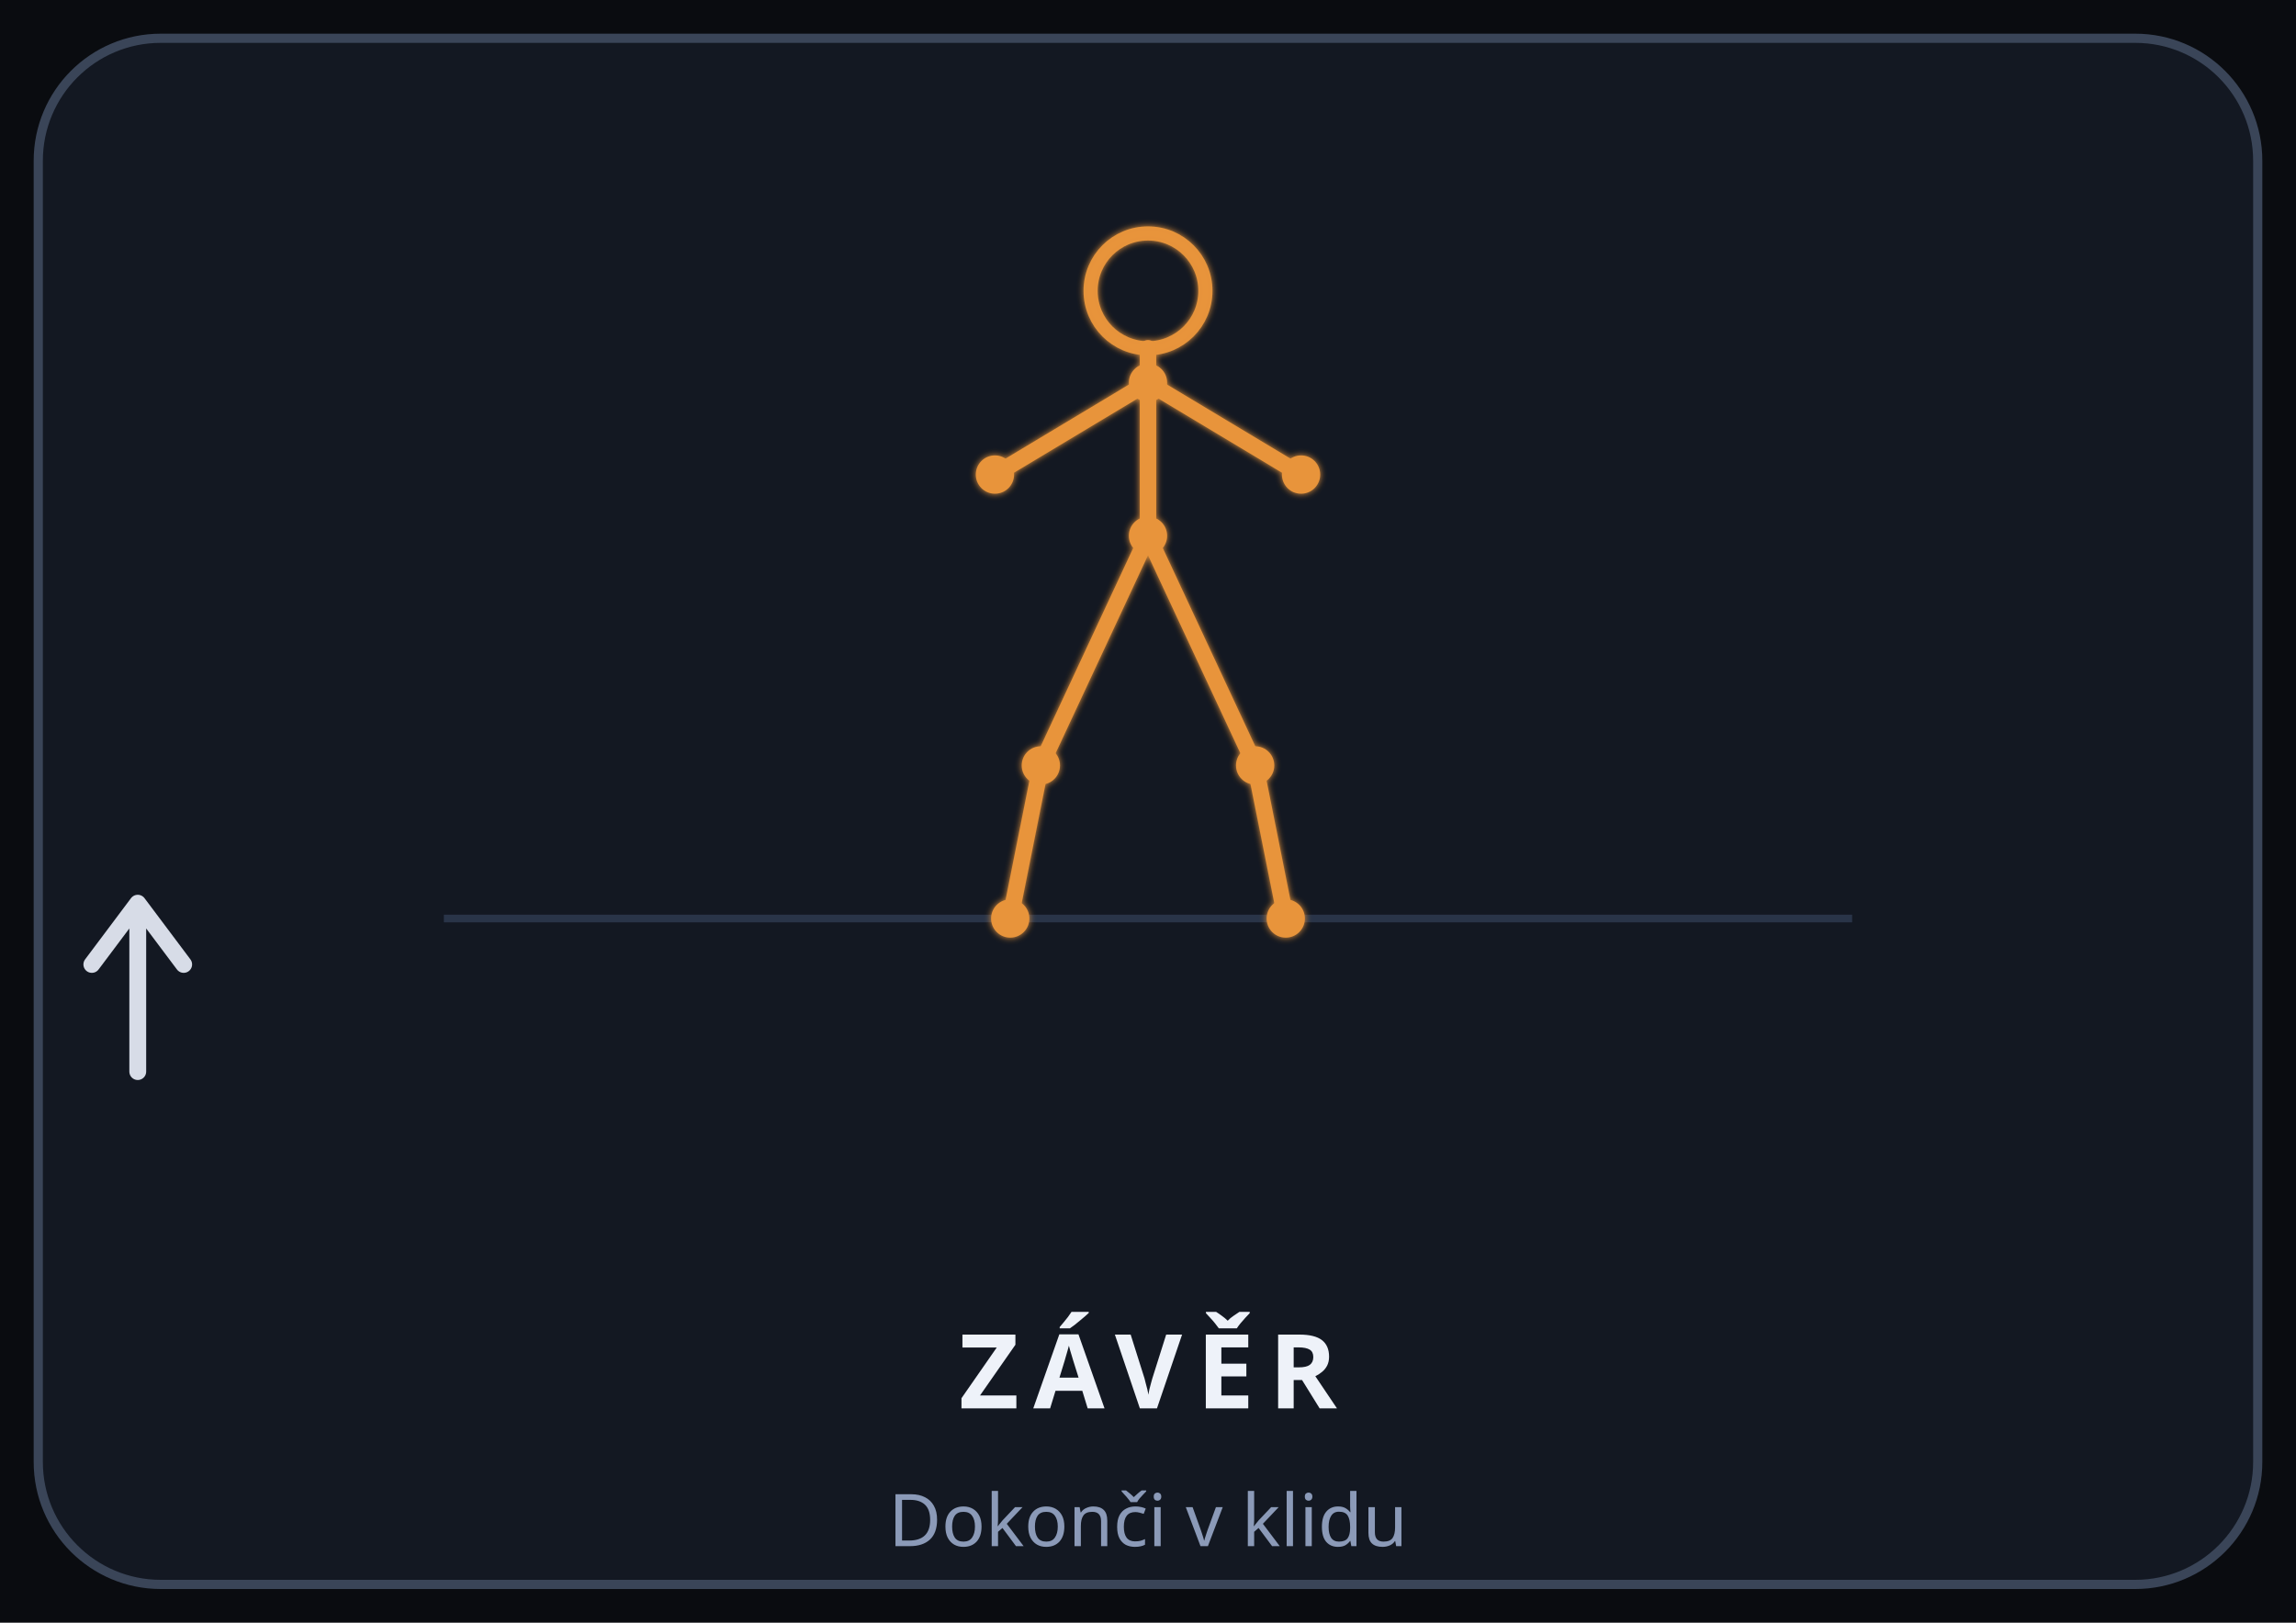
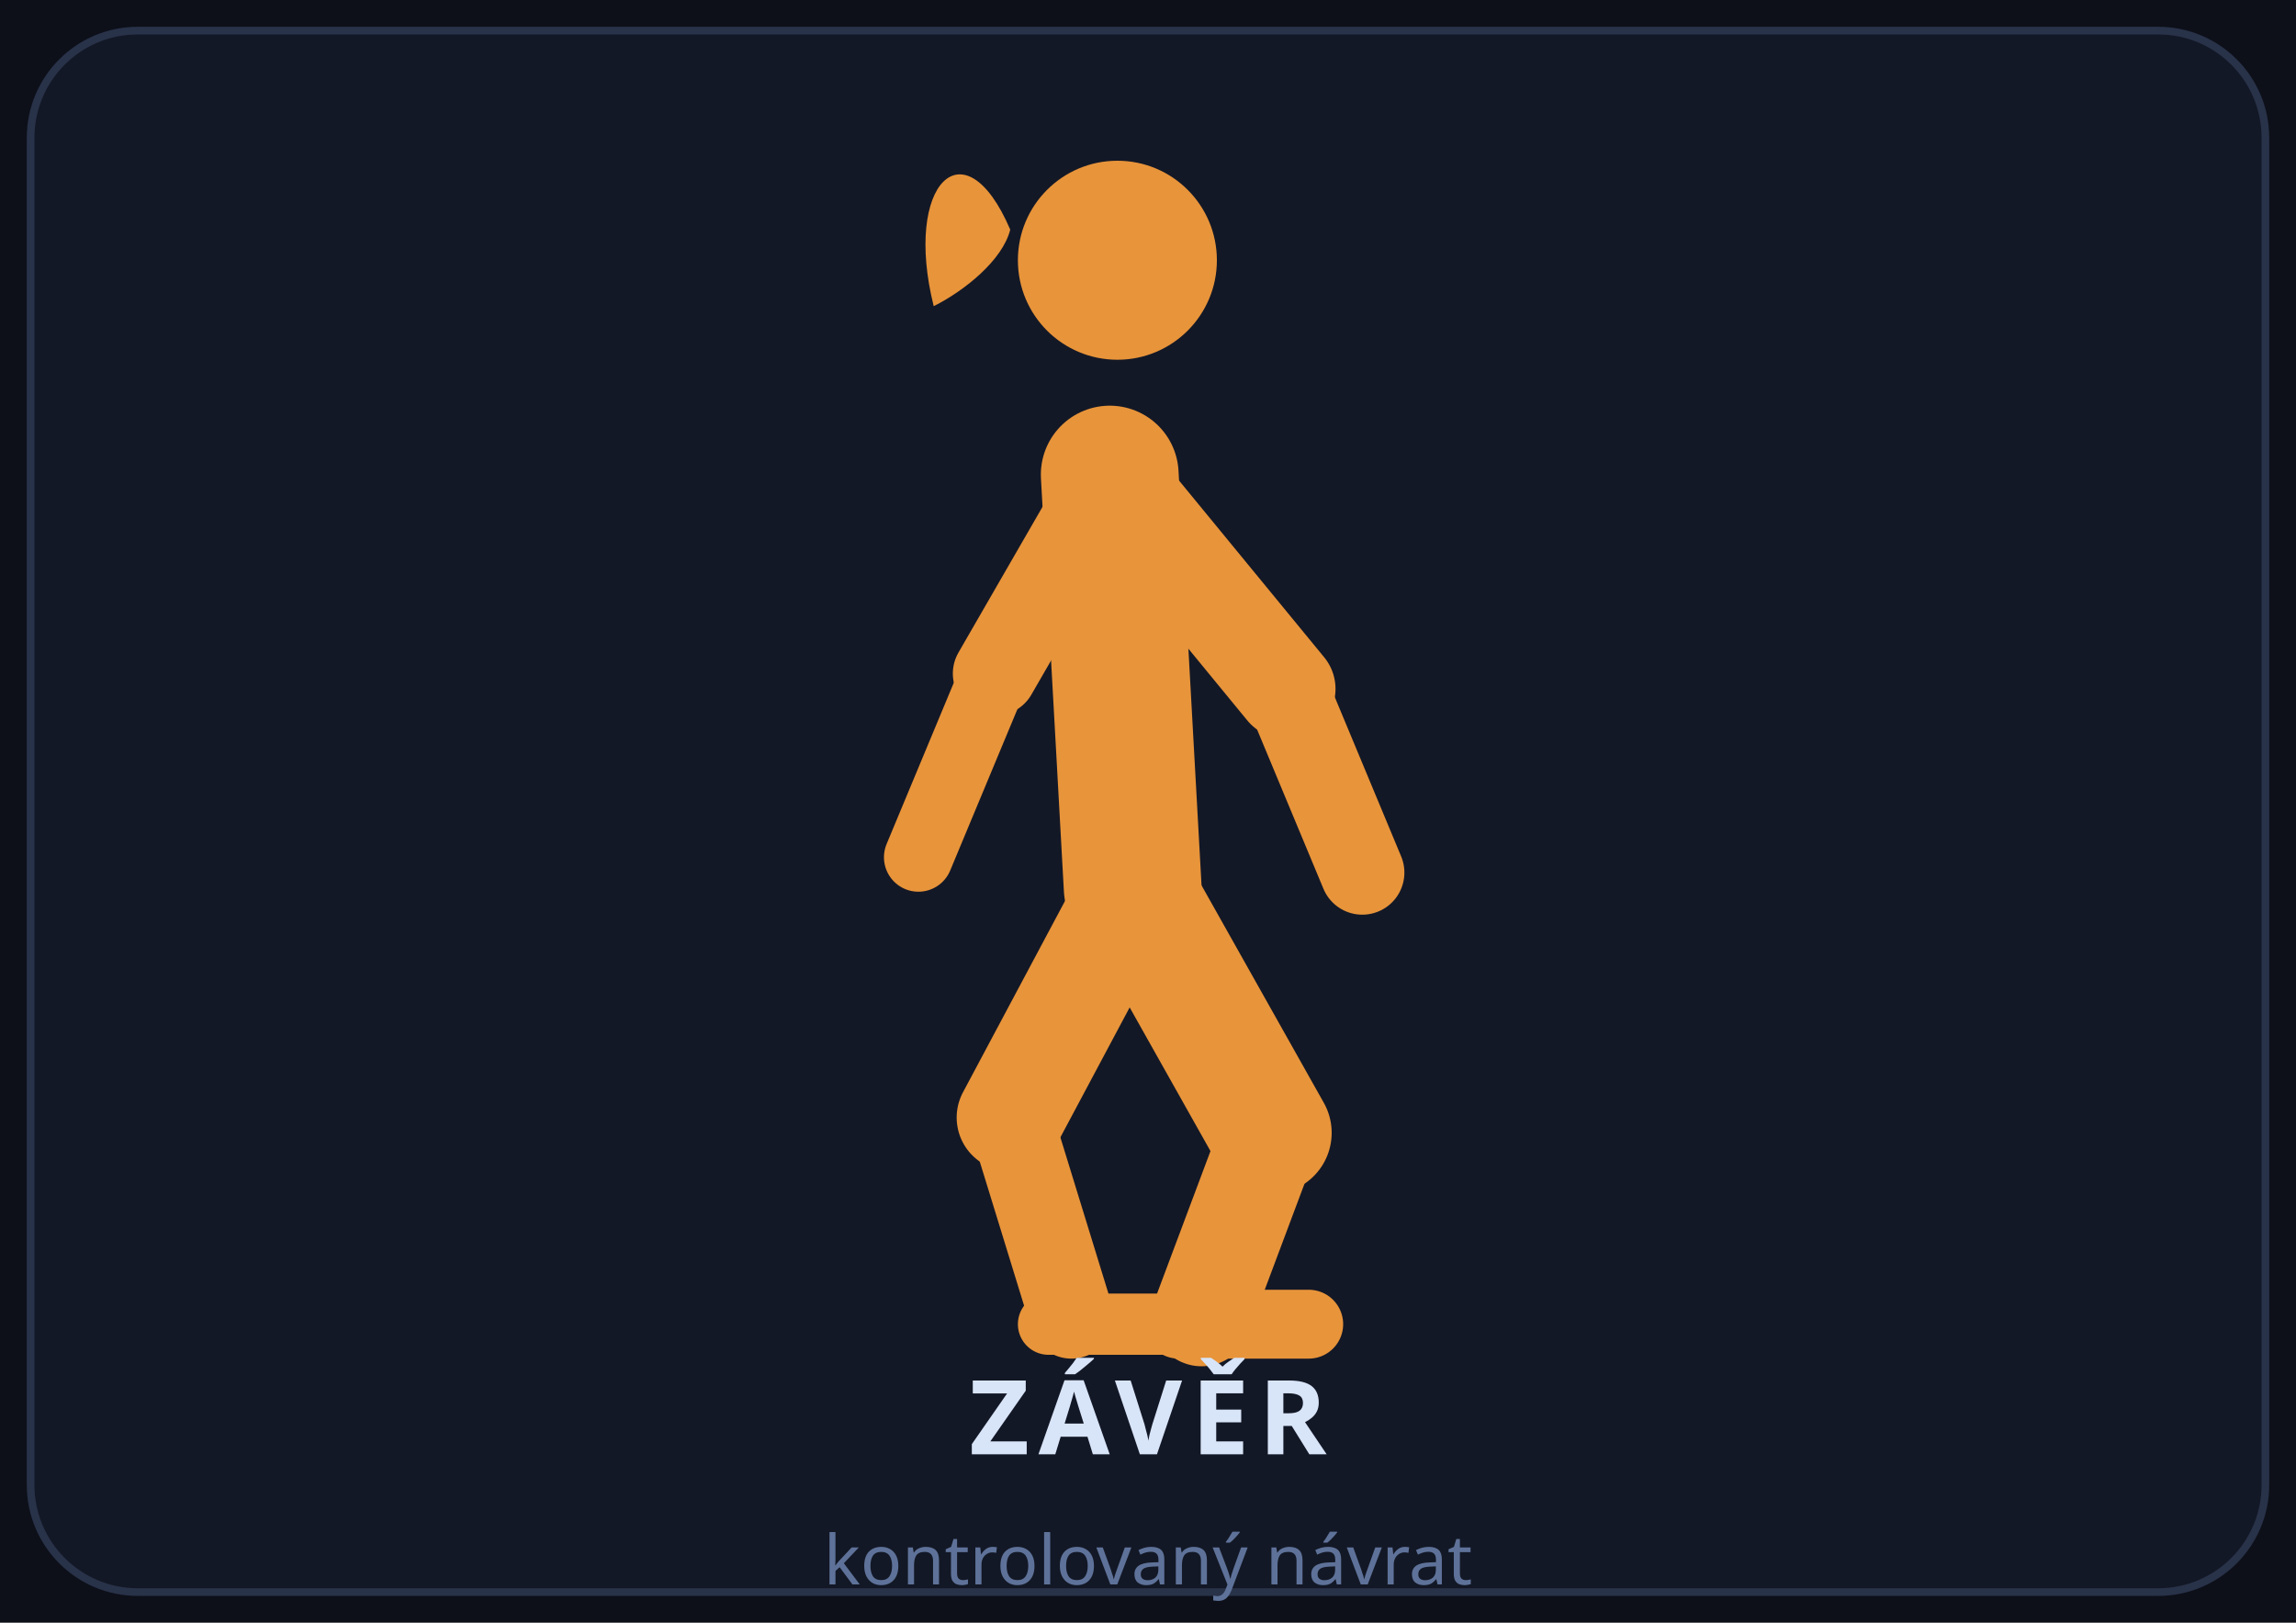
<svg xmlns="http://www.w3.org/2000/svg" viewBox="0 0 300 212" fill="none" aria-hidden="true">
-   <defs>
-     <filter id="sfGlow" x="-40%" y="-40%" width="180%" height="180%">
-       <feGaussianBlur stdDeviation="0.45" result="b" />
-       <feMerge>
-         <feMergeNode in="b" />
-         <feMergeNode in="SourceGraphic" />
-       </feMerge>
-     </filter>
-   </defs>
-   <rect width="300" height="212" fill="#0a0c10" />
-   <rect x="5" y="5" width="290" height="202" rx="16" ry="16" fill="#131822" stroke="#3a4558" stroke-width="1.2" />
-   <g transform="translate(50,12)">
-     <line x1="8" y1="108" x2="192" y2="108" stroke="#4a5f82" stroke-width="1" opacity="0.4" />
-     <g filter="url(#sfGlow)">
-       <circle cx="100" cy="26" r="7.5" stroke="#e8943a" stroke-width="1.85" fill="none" opacity="0.98" />
-       <path d="M100 33.5 L100 38 L100 58" stroke="#e8943a" stroke-width="2.15" stroke-linecap="round" stroke-linejoin="round" />
-       <path d="M100 58 L86 88 L82 108" stroke="#e8943a" stroke-width="2.15" stroke-linecap="round" stroke-linejoin="round" />
-       <path d="M100 58 L114 88 L118 108" stroke="#e8943a" stroke-width="2.15" stroke-linecap="round" stroke-linejoin="round" />
-       <path d="M100 38 L80 50" stroke="#e8943a" stroke-width="2.15" stroke-linecap="round" stroke-linejoin="round" />
-       <path d="M100 38 L120 50" stroke="#e8943a" stroke-width="2.15" stroke-linecap="round" stroke-linejoin="round" />
-       <circle cx="100" cy="38" r="2.5" fill="#e8943a" />
-       <circle cx="100" cy="58" r="2.5" fill="#e8943a" />
-       <circle cx="86" cy="88" r="2.5" fill="#e8943a" />
-       <circle cx="114" cy="88" r="2.5" fill="#e8943a" />
-       <circle cx="82" cy="108" r="2.5" fill="#e8943a" />
-       <circle cx="118" cy="108" r="2.5" fill="#e8943a" />
-       <circle cx="80" cy="50" r="2.5" fill="#e8943a" />
-       <circle cx="120" cy="50" r="2.5" fill="#e8943a" />
-     </g>
-   </g>
-   <g transform="translate(18,118)" stroke="#e8edf7" stroke-width="2.2" stroke-linecap="round" stroke-linejoin="round" fill="none" opacity="0.92">
-     <path d="M0 22 L0 0 M-6 8 L0 0 L6 8" />
-   </g>
-   <text x="150" y="184" text-anchor="middle" fill="#eef2f9" font-family="Segoe UI,system-ui,sans-serif" font-size="13.5" font-weight="700" letter-spacing="0.14em">ZÁVĚR</text>
-   <text x="150" y="202" text-anchor="middle" fill="#8b9ab8" font-family="Segoe UI,system-ui,sans-serif" font-size="9.5">Dokonči v klidu</text>
+   <rect width="300" height="212" fill="#0d1019" />
+   <rect x="4" y="4" width="292" height="204" rx="14" fill="#131826" stroke="#283249" stroke-width="1" />
+   <line x1="145" y1="62" x2="130" y2="88" stroke="#e8943a" stroke-width="11" stroke-linecap="round" stroke-linejoin="round" />
+   <line x1="130" y1="88" x2="120" y2="112" stroke="#e8943a" stroke-width="9" stroke-linecap="round" stroke-linejoin="round" />
+   <line x1="148" y1="116" x2="132" y2="146" stroke="#e8943a" stroke-width="14" stroke-linecap="round" stroke-linejoin="round" />
+   <line x1="132" y1="146" x2="140" y2="172" stroke="#e8943a" stroke-width="11" stroke-linecap="round" stroke-linejoin="round" />
+   <line x1="137" y1="173" x2="154" y2="173" stroke="#e8943a" stroke-width="8" stroke-linecap="round" stroke-linejoin="round" />
+   <line x1="145" y1="62" x2="148" y2="116" stroke="#e8943a" stroke-width="18" stroke-linecap="round" stroke-linejoin="round" />
+   <line x1="148" y1="116" x2="166" y2="148" stroke="#e8943a" stroke-width="16" stroke-linecap="round" stroke-linejoin="round" />
+   <line x1="166" y1="148" x2="157" y2="172" stroke="#e8943a" stroke-width="13" stroke-linecap="round" stroke-linejoin="round" />
+   <line x1="154" y1="173" x2="171" y2="173" stroke="#e8943a" stroke-width="9" stroke-linecap="round" stroke-linejoin="round" />
+   <line x1="145" y1="62" x2="168" y2="90" stroke="#e8943a" stroke-width="13" stroke-linecap="round" stroke-linejoin="round" />
+   <line x1="168" y1="90" x2="178" y2="114" stroke="#e8943a" stroke-width="11" stroke-linecap="round" stroke-linejoin="round" />
+   <path d="M132 30 C126 16 118 24 122 40 C126 38 131 34 132 30Z" fill="#e8943a" />
+   <circle cx="146" cy="34" r="13" fill="#e8943a" />
+   <text x="150" y="190" text-anchor="middle" fill="#d8e4f8" font-family="'Segoe UI',system-ui,sans-serif" font-size="13.5" font-weight="700" letter-spacing="0.09em">ZÁVĚR</text>
+   <text x="150" y="207" text-anchor="middle" fill="#5e7299" font-family="'Segoe UI',system-ui,sans-serif" font-size="9" font-weight="400">kontrolovaný návrat</text>
</svg>
